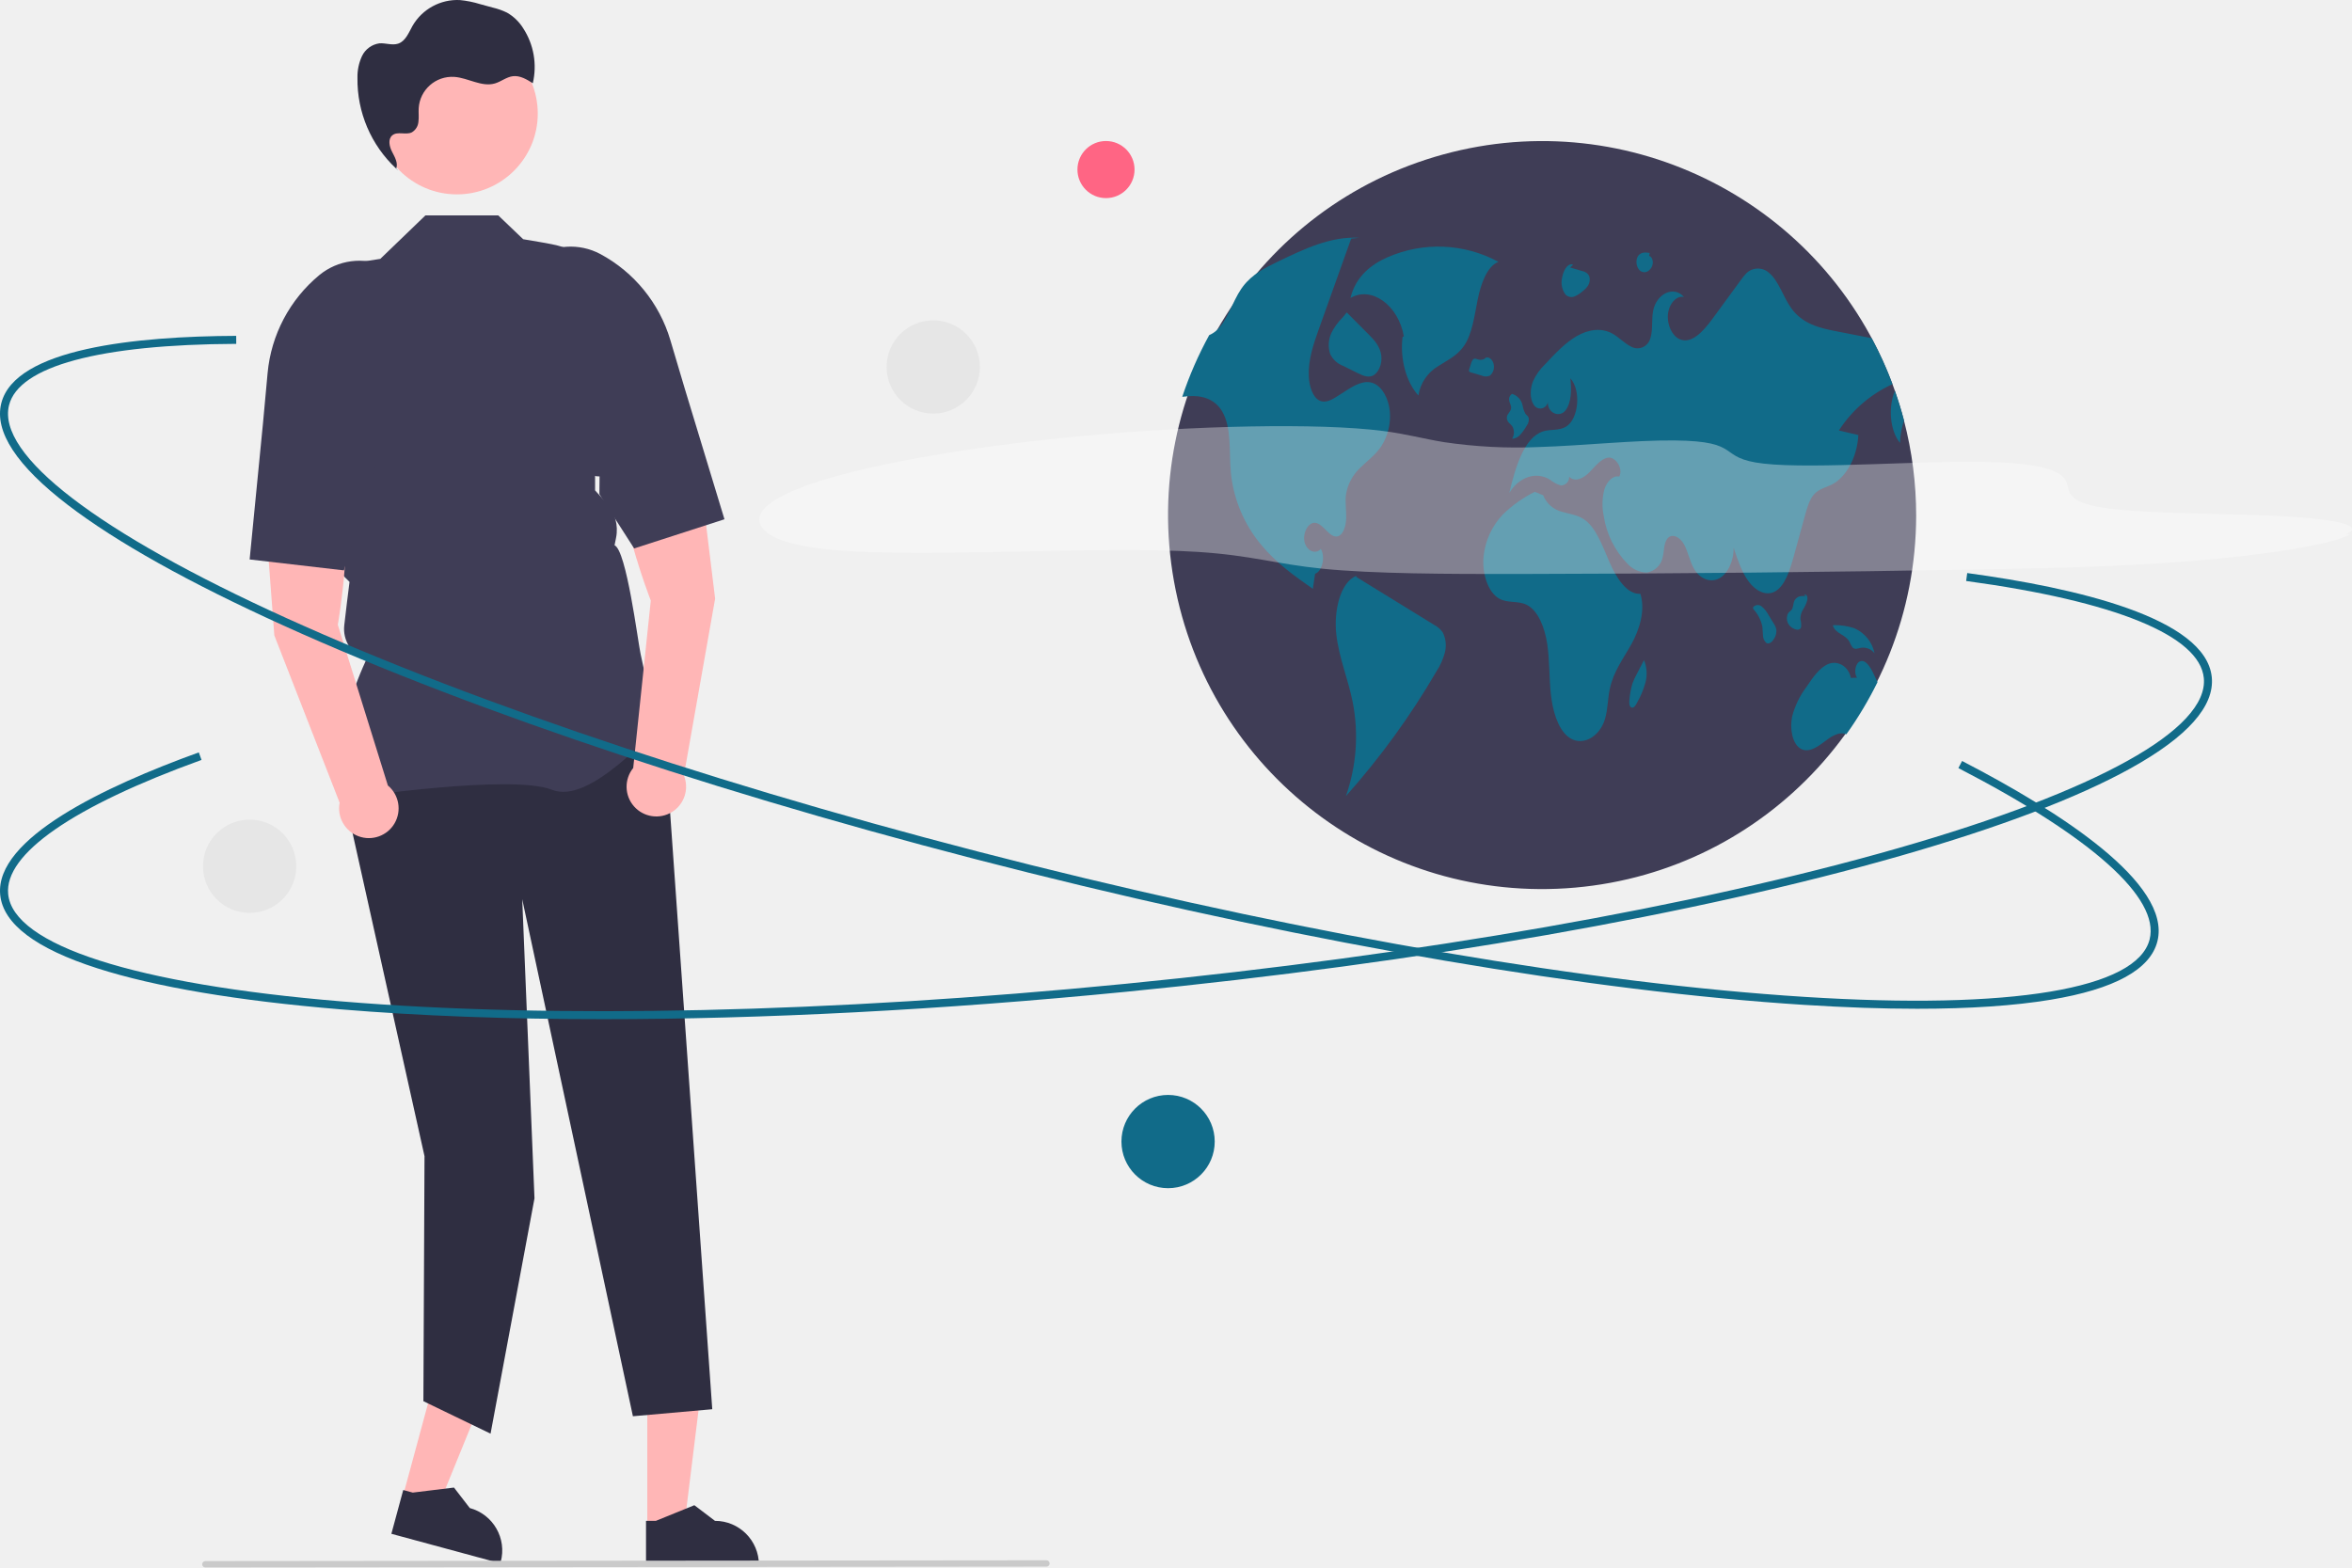
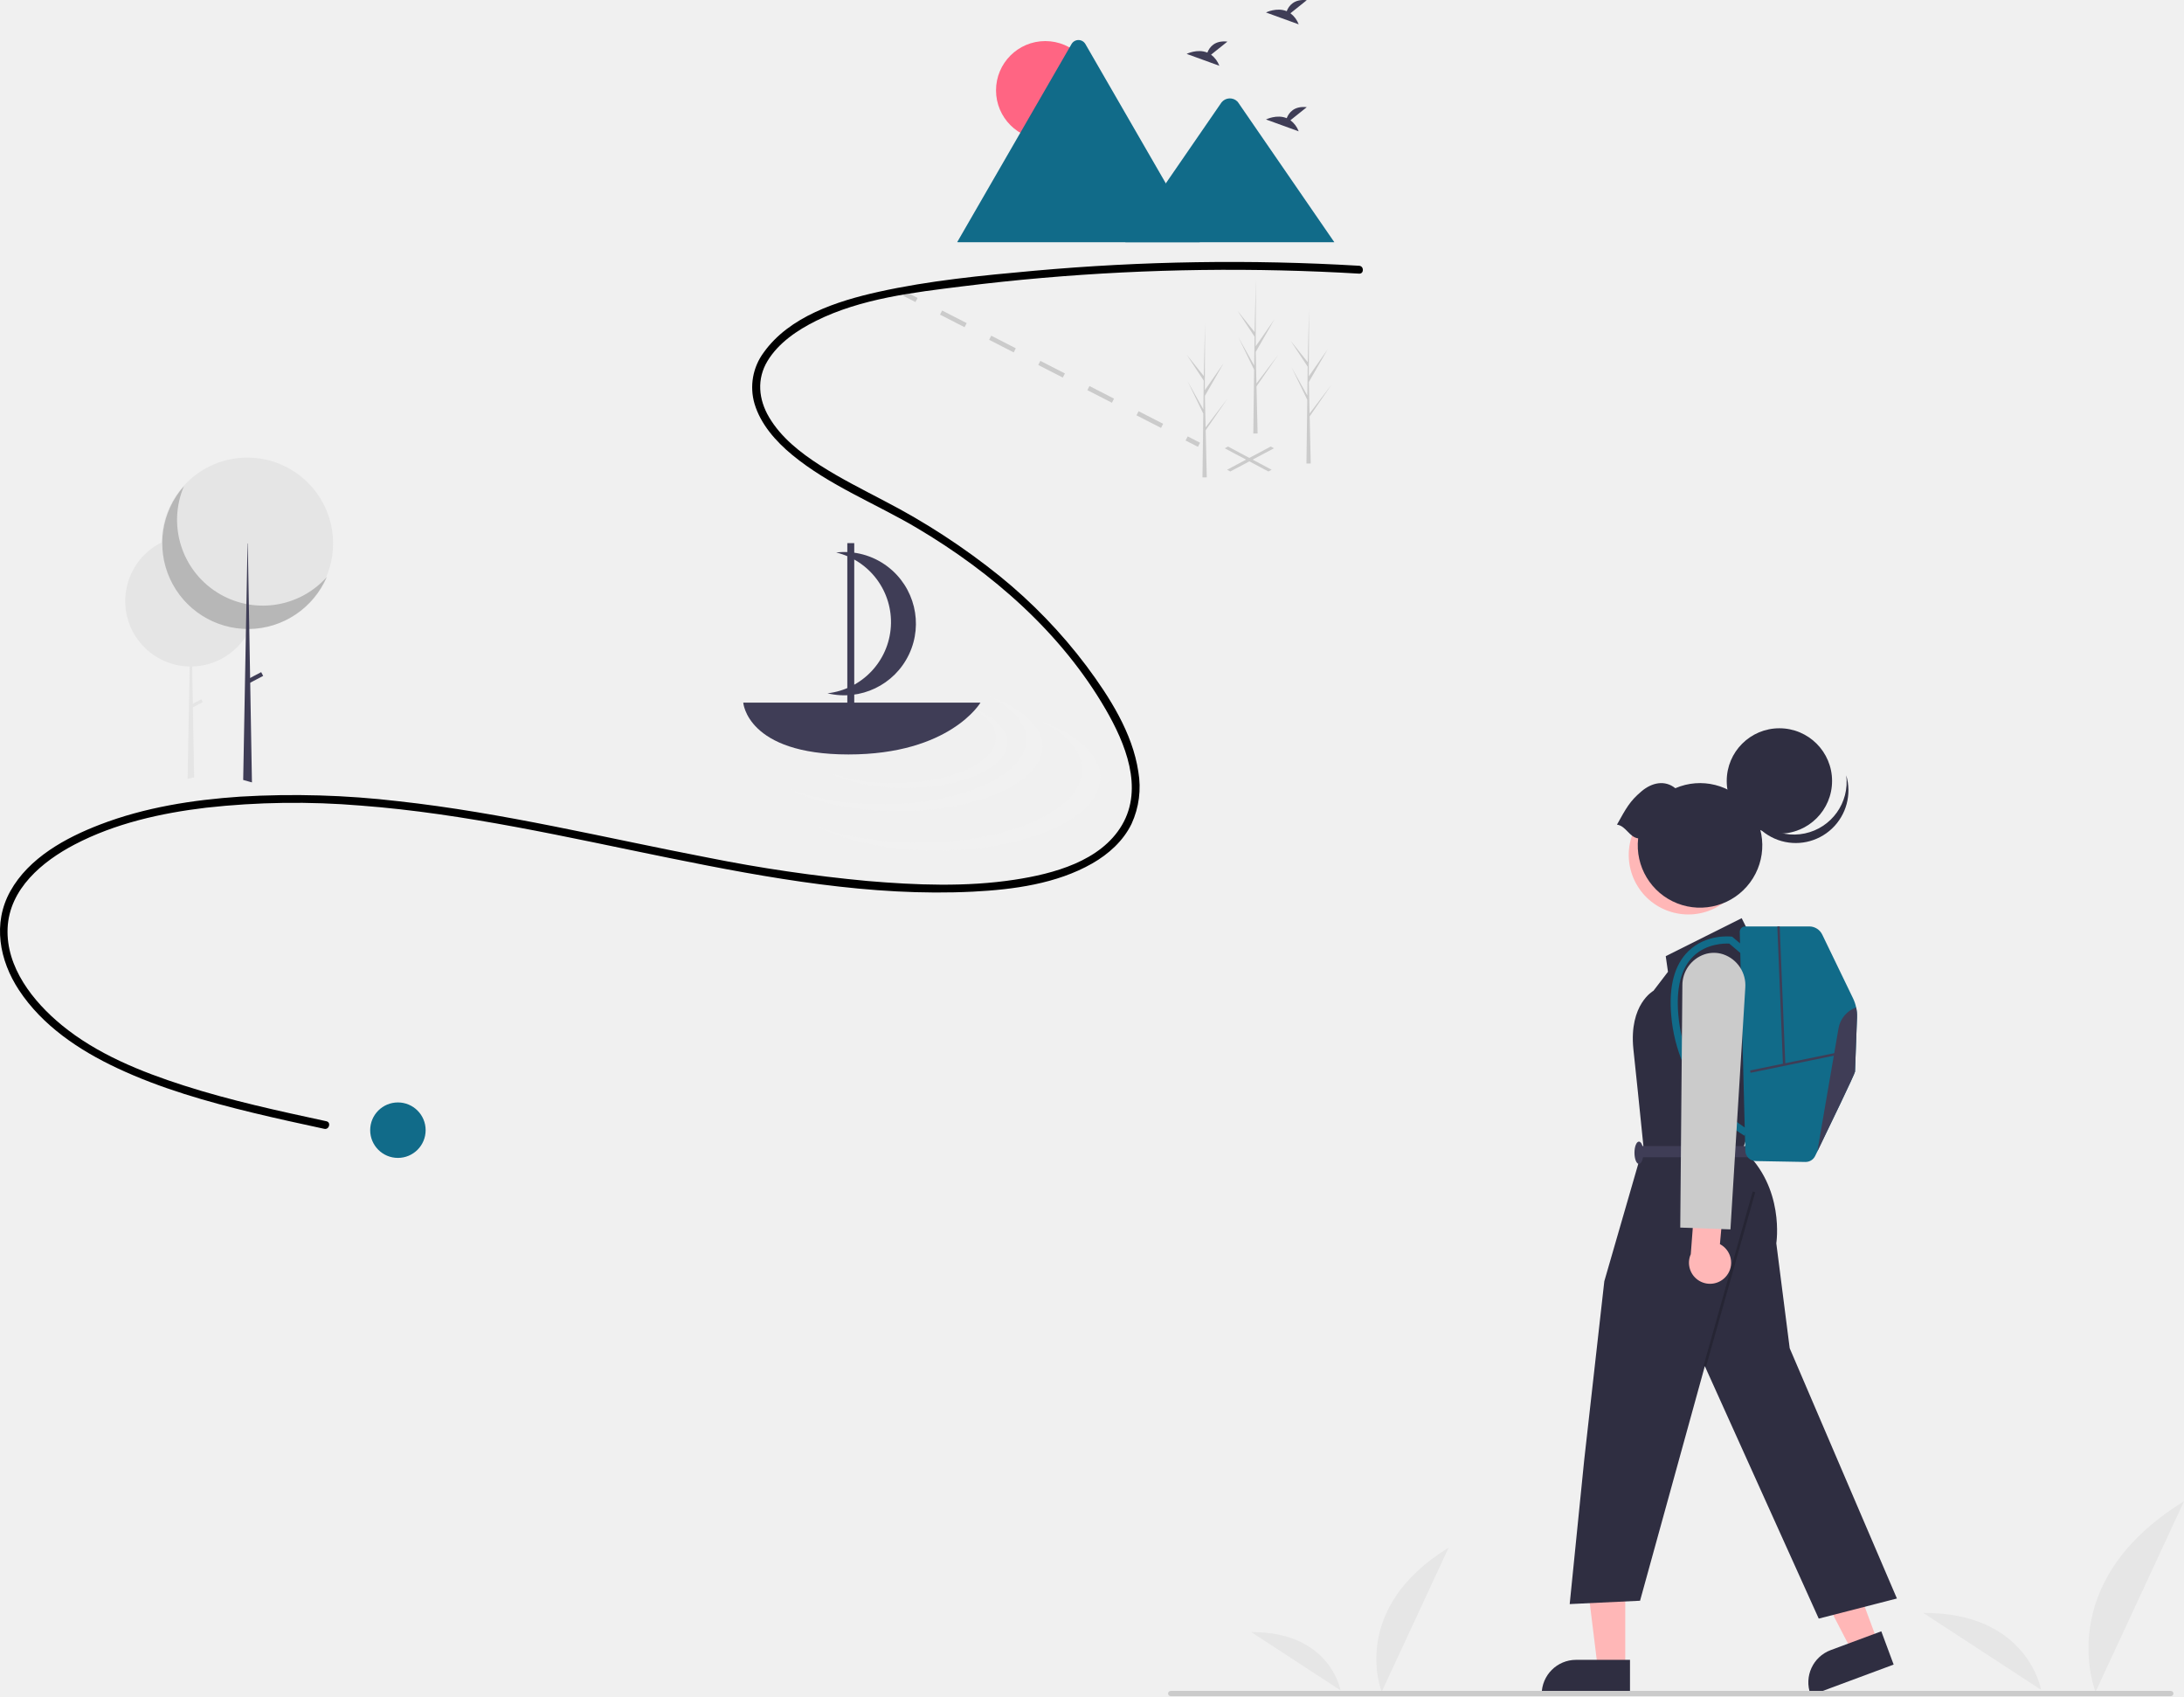
- <svg xmlns="http://www.w3.org/2000/svg" data-name="Layer 1" width="881.631" height="587.665" viewBox="0 0 881.631 587.665">
-   <polygon points="150.925 561.321 164.207 564.918 184.406 515.395 164.801 510.085 150.925 561.321" fill="#ffb6b6" />
-   <path d="M303.076,731.061l40.848,11.064.14-.517a16.473,16.473,0,0,0-11.592-20.205l-.001-0-5.928-7.682-15.455,1.89-3.566-.966Z" transform="translate(-156.3731 -156.0101)" fill="#2f2e41" />
-   <polygon points="242.64 572.847 256.401 572.846 262.948 519.764 242.637 519.765 242.64 572.847" fill="#ffb6b6" />
-   <path d="M398.528,743.213l42.319-.002v-.535a16.473,16.473,0,0,0-16.472-16.472h-.001l-7.73-5.864-14.423,5.865-3.694 0Z" transform="translate(-156.3731 -156.0101)" fill="#2f2e41" />
-   <path d="M404.889,422.773,423.357,684.351l-29.741,2.635L352.124,493.126l4.598,112.166-16.468,88.22L315.08,681.339l.418-91.859-33.051-148.442,8.797-18.265Z" transform="translate(-156.3731 -156.0101)" fill="#2f2e41" />
-   <path d="M286.665,455.319l-.185-.259c-9.856-13.799,4.968-46.958,7.203-51.765h0a12.068,12.068,0,0,1-8.26-12.889l.964-8.193,1.005-8.036-7.197-7.197-.02-.179-4.142-36.242L270.01,306.486A52.848,52.848,0,0,1,285.01,255.27l13.921-2.21,16.918-16.301h27.282l9.354,8.937c17.463,3.063,20.463,2.063,35.463,20.063l-6.816,55.962-1.7,7.699.005,10.442L383.759,344.666a14.95,14.95,0,0,1,3.546,12.932l-.568,2.842h0c4.458,1.911,8.713,35.866,9.729,40.608l1.518,7.085c1.299,1.714,9.873,13.146,9.873,16.271,0,.469-.346.923-1.09,1.426-5.843,3.956-29.138,32.022-43.431,26.303-15.225-6.088-75.747,3.045-76.357,3.138Z" transform="translate(-156.3731 -156.0101)" fill="#3f3d56" />
-   <path d="M283,390.244s7.006-39.595-.052-54.485l-28,2,4.261,56.487,24.477,62.717a11.154,11.154,0,1,0,18.078-6.463Z" transform="translate(-156.3731 -156.0101)" fill="#ffb6b6" />
-   <path d="M254.947,314.759l1.733-18.871a54.107,54.107,0,0,1,19.403-36.752h0a23.687,23.687,0,0,1,24.787-3.272h0a23.631,23.631,0,0,1,12.205,29.866c-6.472,16.972-4.135,34.921-16.753,37.109l1.371,6.522-12.407,40.49-35.338-4.094Z" transform="translate(-156.3731 -156.0101)" fill="#3f3d56" />
-   <path d="M393.727,443.944a11.154,11.154,0,1,0,18.994,2.795l11.713-66.298-6.89-56.226-27.849,3.525c-4.003,15.985,10.625,53.439,10.625,53.439Z" transform="translate(-156.3731 -156.0101)" fill="#ffb6b6" />
-   <path d="M427.934,350.692l-33.851,10.939-13.033-20.332.066-6.665c-12.803.327-21.096-34.674-30.768-50.05a23.631,23.631,0,0,1,6.116-31.679h0a23.687,23.687,0,0,1,24.948-1.648h0a54.107,54.107,0,0,1,26.228,32.237l5.397,18.166Z" transform="translate(-156.3731 -156.0101)" fill="#3f3d56" />
-   <circle cx="171.276" cy="42.575" r="30.299" fill="#ffb6b6" />
-   <path d="M305.66,219.941c-.264-.232-.514-.48-.773-.718-.009.024-.011.05-.021.074Z" transform="translate(-156.3731 -156.0101)" fill="#2f2e41" />
-   <path d="M352.478,166.59a17.182,17.182,0,0,0-6.067-5.85,25.38,25.38,0,0,0-5.304-1.879l-4.795-1.308a38.013,38.013,0,0,0-7.544-1.519,19.418,19.418,0,0,0-17.737,9.623c-1.449,2.57-2.611,5.772-5.407,6.712-2.254.758-4.714-.311-7.084-.104a8.53,8.53,0,0,0-6.476,4.77,18.38,18.38,0,0,0-1.699,8.141,45.619,45.619,0,0,0,14.522,34.048c.782-2.061-.506-4.287-1.524-6.259-1.03-1.995-1.667-4.777.059-6.214,1.92-1.599,4.996-.048,7.267-1.091a5.073,5.073,0,0,0,2.536-4.077c.22-1.657-.01-3.341.094-5.009a12.542,12.542,0,0,1,13.298-11.738q.057.004.113.008c5.168.369,10.184,3.901,15.158,2.448,2.335-.682,4.326-2.418,6.741-2.711,2.674-.324,5.19,1.186,7.461,2.635A26.596,26.596,0,0,0,352.478,166.59Z" transform="translate(-156.3731 -156.0101)" fill="#2f2e41" />
-   <path d="M510.805,726.19l-7.71-12.39-1.54,7.08c-.27,1.24-.54,2.5-.79,3.75-2.19-1.87-4.52-3.6-6.8-5.26q-10.5-7.62-20.99-15.26l2.19,12.7c1.35,7.82,2.76,15.8,6.1,22.95.37.81.77,1.61,1.2,2.39h32.54a10.486,10.486,0,0,0,.54-2.24.774.774,0,0,0,.01-.15C516.066,734.91,513.385,730.34,510.805,726.19Z" transform="translate(-156.3731 -156.0101)" fill="#f0f0f0" />
-   <path d="M548.666,743.368l-315.358.307a1.191,1.191,0,0,1,0-2.381l315.358-.307a1.191,1.191,0,0,1,0,2.381Z" transform="translate(-156.3731 -156.0101)" fill="#cacaca" />
-   <path d="M874.637,349.406a140.208,140.208,0,1,1-8.877-49.372c.306.823.604,1.647.894,2.478v.008q1.941,5.481,3.419,11.167A141.16,141.16,0,0,1,874.637,349.406Z" transform="translate(-156.3731 -156.0101)" fill="#3f3d56" />
-   <path d="M718.041,254.172a47.36,47.36,0,0,0-41.577-1.701c-5.813,2.53-11.934,7.068-13.874,15.264,7.843-4.629,17.996,2.685,20.014,14.417l-.471.13c-1.066,8.126,1.314,16.974,5.921,22.013a15.482,15.482,0,0,1,7.431-11.021c3.385-2.225,7.13-3.842,9.713-7.666,3.063-4.534,3.841-11.161,5.058-17.207S713.781,255.856,718.041,254.172Z" transform="translate(-156.3731 -156.0101)" fill="#116b89" />
-   <path d="M674.137,323.324c-2.172,3.262-5.074,5.309-7.677,7.858a17.673,17.673,0,0,0-5.583,10.437c-.329,2.839.18,5.724.11,8.595-.07,2.87-1.027,6.101-2.98,6.814-3.082,1.113-5.434-4.611-8.602-5.011-2.517-.314-4.784,3.646-4.054,7.081s4.156,4.956,6.124,2.713c1.78,2.988.525,8.406-2.149,9.324-.282,1.882-.565,3.756-.839,5.638-6.76-4.729-13.59-9.536-19.338-16.46a49.962,49.962,0,0,1-11.386-26.913c-.745-7.959.361-17.064-3.293-23.188-2.925-4.901-7.944-5.983-12.461-5.678-.823.055-1.655.149-2.478.251a139.609,139.609,0,0,1,10.108-23.133,9.903,9.903,0,0,0,2.533-1.576c4.203-3.568,6.07-10.79,9.481-15.786q.329-.482.682-.941c3.49-4.556,8.163-6.901,12.68-9.081,9.998-4.854,20.287-9.771,30.842-9.097l-3.003.29q-5.258,14.727-10.524,29.454-.8,2.258-1.615,4.525c-1.992,5.583-4.046,11.527-3.741,17.777.18,3.701,1.466,7.654,3.913,8.924,2.282,1.176,4.776-.267,6.979-1.694.933-.596,1.859-1.192,2.792-1.796,3.348-2.157,7.058-4.368,10.594-2.925,3.239,1.317,5.63,5.717,6.085,10.461A20.914,20.914,0,0,1,674.137,323.324Z" transform="translate(-156.3731 -156.0101)" fill="#116b89" />
-   <path d="M694.052,390.353q-14.669-9.032-29.339-18.064l.166-.428c-6.08,2.316-8.605,13.124-7.6,21.963s4.412,16.74,6.134,25.353a67.294,67.294,0,0,1-2.537,35.311,289.184,289.184,0,0,0,33.971-46.811,25.044,25.044,0,0,0,3.073-6.814,10.839,10.839,0,0,0-.718-7.709A8.583,8.583,0,0,0,694.052,390.353Z" transform="translate(-156.3731 -156.0101)" fill="#116b89" />
-   <path d="M655.455,280.807a10.814,10.814,0,0,0-.496,7.864,8.717,8.717,0,0,0,4.87,4.511l5.404,2.678c1.798.891,3.735,1.791,5.568,1.058,2.21-.884,3.743-4.349,3.346-7.566-.422-3.423-2.58-5.778-4.575-7.783q-4.189-4.209-8.378-8.419l-1.574,1.928A21.02,21.02,0,0,0,655.455,280.807Z" transform="translate(-156.3731 -156.0101)" fill="#116b89" />
-   <path d="M845.669,317.403q3.647.859,7.293,1.717c-.424,8.21-4.493,15.809-9.951,18.562-2.274,1.145-4.807,1.568-6.689,3.709-1.702,1.945-2.564,4.972-3.356,7.865q-2.082,7.575-4.164,15.15c-1.49,5.442-3.403,11.488-7.277,13.449-3.325,1.686-7.128-.377-9.685-3.835-2.556-3.458-4.117-8.108-5.63-12.641.094,4.94-2.203,9.787-5.458,11.504-3.262,1.717-7.23.165-9.41-3.67-1.568-2.752-2.219-6.383-3.756-9.175-1.537-2.792-4.76-4.391-6.438-1.772-1.106,1.741-.965,4.407-1.514,6.619a7.187,7.187,0,0,1-6.007,5.779,10.017,10.017,0,0,1-7.191-3.286,32.574,32.574,0,0,1-8.932-18.013,21.488,21.488,0,0,1,.251-9.849c.965-3.05,3.293-5.403,5.607-4.823,1.521-3.215-1.482-7.481-4.187-7.105-2.713.376-4.838,3.286-7.065,5.521-2.219,2.235-5.325,3.858-7.56,1.639a3.066,3.066,0,0,1-2.872,3.249q-.12.007-.241.005a11.12,11.12,0,0,1-4.054-2.149c-5.121-3.192-11.622-1.074-15.26,4.964,2.274-9.677,5.607-20.781,12.594-23.055,2.855-.933,5.968-.165,8.665-1.78,4.776-2.862,5.74-13.676,1.615-18.138.525,4.219.424,9.144-1.804,12.029-2.227,2.886-6.901,1.004-6.618-3.262a2.858,2.858,0,0,1-5.317,1.129c-1.482-2.258-1.357-5.952-.306-8.649a20.373,20.373,0,0,1,4.572-6.493c3.725-3.991,7.505-8.03,11.818-10.539,4.321-2.509,9.308-3.356,13.637-.863,2.282,1.317,4.29,3.513,6.619,4.674a4.905,4.905,0,0,0,6.754-1.582q.039-.063.077-.128c1.733-3.043.917-7.56,1.56-11.363,1.153-6.72,7.873-9.865,11.598-5.427-2.784-.714-5.662,2.58-6.007,6.572-.353,3.991,1.663,8.022,4.36,9.23,4.533,2.007,8.971-3.043,12.398-7.716q5.364-7.34,10.743-14.672a17.727,17.727,0,0,1,1.921-2.337,6.182,6.182,0,0,1,8.446-.172c3.623,2.956,5.325,9.018,8.297,13.19,4.313,6.062,10.767,7.536,16.774,8.712q6.716,1.306,13.441,2.627a139.27,139.27,0,0,1,7.803,17.229A47.221,47.221,0,0,0,845.669,317.403Z" transform="translate(-156.3731 -156.0101)" fill="#116b89" />
-   <path d="M870.073,313.686a28.265,28.265,0,0,0-1.49,8.399c-3.843-4.689-4.454-13.48-1.929-19.565Q868.595,308.001,870.073,313.686Z" transform="translate(-156.3731 -156.0101)" fill="#116b89" />
-   <path d="M860.145,411.756a140.595,140.595,0,0,1-11.684,19.55c-2.823-1.208-5.858.949-8.501,2.972-2.76,2.117-6.077,4.18-8.908,2.251-2.894-1.976-3.827-7.505-2.909-11.888a31.676,31.676,0,0,1,5.426-11.167c2.353-3.513,4.87-7.16,8.14-8.524,3.278-1.364,7.489.565,8.446,5.223l2.321-.078c-1.302-1.788-.619-5.489,1.129-6.14,2.015-.761,3.764,2.007,4.956,4.454C859.094,409.513,859.635,410.627,860.145,411.756Z" transform="translate(-156.3731 -156.0101)" fill="#116b89" />
-   <path d="M771.245,378.633c-4.989.314-8.941-5.828-11.567-11.871s-5.022-12.952-9.524-16.028c-2.572-1.757-5.505-1.998-8.295-2.85a10.271,10.271,0,0,1-7.044-6.202l-3.165-1.278a47.53,47.53,0,0,0-12.016,8.568,26.856,26.856,0,0,0-7.16,15.653c-.605,6.335,1.628,13.399,5.799,15.778,3.296,1.88,7.134.695,10.472,2.417,4.171,2.151,6.648,8.398,7.585,14.567s.7,12.58,1.371,18.818,2.519,12.73,6.345,15.928c4.787,4.001,11.812.676,13.959-6.607,1.054-3.572,1.017-7.603,1.805-11.312,1.388-6.53,5.132-11.376,8.102-16.732S773.221,384.85,771.245,378.633Z" transform="translate(-156.3731 -156.0101)" fill="#116b89" />
-   <path d="M721.945,314.462a13.315,13.315,0,0,1,1.299,1.379,4.531,4.531,0,0,1-.08,4.679,4.353,4.353,0,0,0,3.118-1.585,20.04,20.04,0,0,0,2.39-3.367,3.67,3.67,0,0,0,.705-2.937c-.236-.673-.793-.96-1.184-1.465a9.959,9.959,0,0,1-1.093-3.176,5.728,5.728,0,0,0-4.151-4.375l.25.048a2.372,2.372,0,0,0-1.111,2.526c.151.979.78,1.791.718,2.789-.09,1.435-1.524,2.109-1.613,3.544A2.74,2.74,0,0,0,721.945,314.462Z" transform="translate(-156.3731 -156.0101)" fill="#116b89" />
-   <path d="M713.396,290.074l.022-.004a4.005,4.005,0,0,0,.426-.453Z" transform="translate(-156.3731 -156.0101)" fill="#116b89" />
-   <path d="M714.893,296.81A4.351,4.351,0,0,0,716.247,292.497c-.362-1.632-1.645-2.729-2.828-2.428a2.883,2.883,0,0,1-2.681.789c-.732-.188-1.535-.673-2.169-.122a3.284,3.284,0,0,0-.739,1.443q-.352,1.081-.705,2.163a1.365,1.365,0,0,0-.083.819.694.694,0,0,0,.532.423q2.114.623,4.227,1.246A3.642,3.642,0,0,0,714.893,296.81Z" transform="translate(-156.3731 -156.0101)" fill="#116b89" />
-   <path d="M821.26,389.813q-.977-1.6-1.954-3.199a10.687,10.687,0,0,0-2.575-3.233,2.281,2.281,0,0,0-3.214.284l-.034.042.079.609a13.755,13.755,0,0,1,3.432,6.696c.148,1.09.097,2.218.227,3.312a3.863,3.863,0,0,0,1.207,2.701c1.026.685,2.23-.325,2.96-1.558a5.364,5.364,0,0,0,.831-3.414A5.987,5.987,0,0,0,821.26,389.813Z" transform="translate(-156.3731 -156.0101)" fill="#116b89" />
-   <path d="M831.478,391.201a7.384,7.384,0,0,0-.238-2.977,6.536,6.536,0,0,1,.995-3.705,12.045,12.045,0,0,0,1.55-3.397,2.842,2.842,0,0,0-.074-1.664c-.216-.484-.738-.705-1.037-.322l.641.413a5.837,5.837,0,0,0-2.601.126,3.219,3.219,0,0,0-1.971,2.222,13.756,13.756,0,0,1-.517,2.306c-.382.786-1.122,1.047-1.588,1.737a4.153,4.153,0,0,0,.065,3.946,4.606,4.606,0,0,0,2.605,2.049C830.089,392.215,831.119,392.23,831.478,391.201Z" transform="translate(-156.3731 -156.0101)" fill="#116b89" />
-   <path d="M849.672,396.691A8.95,8.95,0,0,0,850.8,398.76c.871.877,2.055.338,3.112.125a5.38,5.38,0,0,1,5.118,2.053,13.027,13.027,0,0,0-7.492-9.348,22.011,22.011,0,0,0-7.705-1.205l-.447.115C844.525,393.819,848.105,393.745,849.672,396.691Z" transform="translate(-156.3731 -156.0101)" fill="#116b89" />
-   <path d="M772.61,403.48l.007.014.13-.251Z" transform="translate(-156.3731 -156.0101)" fill="#116b89" />
-   <path d="M769.85,408.822a24.52,24.52,0,0,0-1.549,3.402,29.613,29.613,0,0,0-1.122,5.821c-.14,1.122-.183,2.554.519,3.101a.997.997,0,0,0,1.304-.177,5.157,5.157,0,0,0,.945-1.405,32.372,32.372,0,0,0,3.191-7.575,13.181,13.181,0,0,0-.523-8.495Q771.234,406.158,769.85,408.822Z" transform="translate(-156.3731 -156.0101)" fill="#116b89" />
-   <path d="M743.222,266.481a3.142,3.142,0,0,0,3.387.661,11.183,11.183,0,0,0,3.187-2.105,7.498,7.498,0,0,0,1.932-2.107,4.274,4.274,0,0,0,.395-3.256,3.307,3.307,0,0,0-2.521-1.994q-2.346-.696-4.692-1.391l1.131-1.02c-1.164-.625-2.452.535-3.179,1.97a10.606,10.606,0,0,0-.965,2.971A7.626,7.626,0,0,0,743.222,266.481Z" transform="translate(-156.3731 -156.0101)" fill="#116b89" />
-   <path d="M770.833,257.212a2.584,2.584,0,0,0,3.521.286,3.936,3.936,0,0,0,1.557-2.805c.111-1.23-.498-2.597-1.366-2.704l.199-1.152c-1.673-.302-3.733-.363-4.63,1.669A4.771,4.771,0,0,0,770.833,257.212Z" transform="translate(-156.3731 -156.0101)" fill="#116b89" />
-   <g opacity="0.35">
-     <path d="M1035.587,356.36c9.235-4.027-9.494-6.371-30.743-7.142s-46.955-.728-60.534-2.92c-13.133-2.12-12.166-5.89-13.27-9.305s-6.154-6.918-26.647-7.677c-25.537-.946-67.649,2.696-86.927.509-17.99-2.04-7.296-8.44-33.528-8.685-14.979-.14-34.277,1.97-50.944,2.479a185.716,185.716,0,0,1-35.348-1.843c-8.124-1.331-13.782-3.018-22.925-4.194-24.004-3.087-70.969-2.049-112.886,1.907s-77.848,10.439-98.112,16.86-25.862,12.743-21.142,18.104c3.014,3.423,10.727,6.624,29.437,8,34.996,2.573,97.303-1.856,133.465.485,20.155,1.305,29.096,4.539,46.78,6.309,18.998,1.902,46.81,2.002,74.135,1.957,56.894-.094,115.243-.679,174.741-1.75,24.851-.448,50.891-1.03,77.335-3.164s53.416-6.251,58.995-10.11" transform="translate(-156.3731 -156.0101)" fill="#fff" />
+ <svg xmlns="http://www.w3.org/2000/svg" data-name="Layer 1" width="832.028" height="646" viewBox="0 0 832.028 646">
+   <path id="efdf5e1f-6b90-40c1-9274-afa2b16f39be-205" data-name="Path 482" d="M710.363,771.357s-12.753-31.391,25.505-54.934Z" transform="translate(-183.9858 -127)" fill="#e6e6e6" />
+   <path id="af7fe47f-56e6-4bb6-aa0f-d6efaf86a160-206" data-name="Path 483" d="M694.68,770.786s-3.89-22.374-34-22.182Z" transform="translate(-183.9858 -127)" fill="#e6e6e6" />
+   <path id="a08d42bc-6ae2-46d7-9736-aba59e52cc48-207" data-name="Path 482" d="M982.319,771.357s-16.848-41.472,33.696-72.575Z" transform="translate(-183.9858 -127)" fill="#e6e6e6" />
+   <path id="bafd7749-4c33-42a1-9524-e744b9f16454-208" data-name="Path 483" d="M961.598,770.602s-5.139-29.559-44.919-29.305" transform="translate(-183.9858 -127)" fill="#e6e6e6" />
+   <polygon points="483.215 179.569 466.576 170.731 467.821 170.069 484.46 178.908 483.215 179.569" fill="#cbcbcb" />
+   <polygon points="468.701 179.569 467.457 178.908 484.095 170.069 485.34 170.731 468.701 179.569" fill="#cbcbcb" />
+   <rect x="529.915" y="237.409" width="1.761" height="5.282" transform="translate(-108.8912 475.9609) rotate(-62.86776)" fill="#cbcbcb" />
+   <path d="M626.3,289.978l-9.356-4.794.803-1.567,9.356,4.794Zm-18.711-9.588-9.356-4.794.803-1.567,9.356,4.794Zm-18.711-9.588-9.356-4.794.803-1.567,9.356,4.794Zm-18.711-9.588-9.356-4.794.803-1.567,9.356,4.794Zm-18.711-9.588-9.356-4.794.803-1.567,9.356,4.794Z" transform="translate(-183.9858 -127)" fill="#cbcbcb" />
+   <rect x="637.527" y="292.552" width="1.761" height="5.282" transform="translate(-99.43051 601.7263) rotate(-62.86776)" fill="#cbcbcb" />
+   <path d="M281.557,355.92q0,.825-.053,1.636a24.782,24.782,0,0,1-2.322,8.997c-.01.024-.022.047-.033.069-.062.131-.126.262-.191.391a24.488,24.488,0,0,1-1.319,2.327,24.903,24.903,0,0,1-20.438,11.502l.247,14.177,3.215-1.693.574,1.091-3.765,1.982.46,26.33.005.352-2.486.553.005-.353.783-42.438a24.854,24.854,0,0,1-17.584-7.651c-.157-.162-.312-.329-.464-.495l-.017-.019a24.956,24.956,0,0,1-4.541-7.027c.024.028.05.053.074.081a24.934,24.934,0,0,1,11.822-32.13c.086-.043.174-.084.26-.128a24.953,24.953,0,0,1,32.328,9.814c.152.255.298.515.44.777A24.798,24.798,0,0,1,281.557,355.92Z" transform="translate(-183.9858 -127)" fill="#e5e5e5" />
+   <circle cx="94.215" cy="206.962" r="32.674" fill="#e5e5e5" />
+   <path d="M254.076,312.138a32.677,32.677,0,0,0,54.445,34.581,32.677,32.677,0,1,1-54.445-34.581Z" transform="translate(-183.9858 -127)" opacity="0.2" style="isolation:isolate" />
+   <polygon points="95.983 297.986 92.646 297.05 92.653 296.691 93.653 242.341 93.703 239.631 93.704 239.552 93.879 230.056 94.132 216.293 94.132 216.291 94.304 206.962 94.396 206.962 94.572 217.069 94.801 230.224 94.965 239.558 94.965 239.627 94.972 240.012 94.972 240.014 95.289 258.209 95.322 260.017 95.977 297.624 95.983 297.986" fill="#3f3d56" />
+   <rect x="278.112" y="384.319" width="6.104" height="1.616" transform="translate(-331.0276 48.32681) rotate(-27.76587)" fill="#3f3d56" />
+   <path d="M701.755,228.216a832.274,832.274,0,0,0-123.751,1.902c-19.832,1.793-39.979,3.729-59.444,8.055-15.679,3.484-33.875,9.374-43.644,23.09a22.291,22.291,0,0,0-3.48,19.514c2.329,7.819,8.124,14.328,14.294,19.426,14.203,11.733,31.825,18.561,47.565,27.882,28.74,17.02,55.043,39.96,71.926,69.101,7.429,12.823,14.496,29.874,6.224,44.004-8.104,13.843-26.196,18.612-40.95,20.861-18.493,2.819-37.541,2.054-56.111.476a584.648,584.648,0,0,1-60.651-8.883c-39.275-7.541-78.192-17.135-118.013-21.497a341.781,341.781,0,0,0-60.17-1.74c-18.124,1.223-36.404,4.089-53.43,10.625-13.12,5.036-27.106,12.655-34.193,25.362-6.832,12.249-4.167,26.374,3.272,37.675,8.95,13.598,22.907,22.915,37.418,29.726,16.522,7.754,34.193,12.78,51.887,17.055,8.974,2.168,17.996,4.128,27.02,6.077,1.882.407,2.687-2.485.798-2.893-18.196-3.932-36.445-7.877-54.189-13.568-16.42-5.267-33.225-12.014-46.672-23.074-10.879-8.948-21.222-22.017-20.58-36.876.647-14.979,13.215-25.438,25.534-31.876,15.395-8.045,32.885-11.964,50.024-14.012a303.937,303.937,0,0,1,59.09-.804c39.727,3.023,78.566,12.072,117.516,19.966,37.84,7.668,76.86,14.769,115.639,12.802,15.37-.78,31.839-2.982,45.41-10.74,6.214-3.552,11.816-8.562,14.974-15.081a33.774,33.774,0,0,0,2.581-19.845c-2.201-14.77-10.973-28.466-19.726-40.23a194.417,194.417,0,0,0-33.14-34.328,261.405,261.405,0,0,0-43.849-28.565c-8.238-4.337-16.593-8.508-24.445-13.532-7.528-4.817-14.953-10.613-19.55-18.432-3.976-6.763-4.705-14.482-.564-21.342,4.189-6.938,11.405-11.777,18.522-15.313,17.146-8.519,37.08-10.8,55.839-13.136a825.914,825.914,0,0,1,121.451-6.055q14.794.348,29.569,1.225c1.929.113,1.922-2.887,0-3Z" transform="translate(-183.9858 -127)" />
+   <path d="M675.593,132.052l6.229-4.982c-4.839-.534-6.828,2.105-7.642,4.194-3.781-1.57-7.896.488-7.896.488l12.464,4.525A9.432,9.432,0,0,0,675.593,132.052Z" transform="translate(-183.9858 -127)" fill="#3f3d56" />
+   <path d="M645.361,147.825l6.229-4.982c-4.839-.534-6.828,2.105-7.642,4.194-3.781-1.57-7.896.488-7.896.488l12.464,4.525A9.432,9.432,0,0,0,645.361,147.825Z" transform="translate(-183.9858 -127)" fill="#3f3d56" />
+   <path d="M675.593,172.8l6.229-4.982c-4.839-.534-6.828,2.105-7.642,4.194-3.781-1.57-7.896.488-7.896.488l12.464,4.525A9.432,9.432,0,0,0,675.593,172.8Z" transform="translate(-183.9858 -127)" fill="#3f3d56" />
+   <g id="e2dfab6d-8627-4cc0-b13e-69de57259a01" data-name="Group 27">
+     <circle id="bedd3b2f-f695-46eb-9812-80ad4d1341b6" data-name="Ellipse 7" cx="398.219" cy="34.413" r="18.768" fill="#ff6583" />
+     <path id="efdddea5-7f44-48b8-bec9-83339a7f085f-209" data-name="Path 63" d="M641.059,219.247H548.986a1.885,1.885,0,0,1-.344-.027L592.189,143.796a3.048,3.048,0,0,1,5.307,0l29.224,50.614,1.4,2.422Z" transform="translate(-183.9858 -127)" fill="#116b89" />
+     <path id="f8d22fd6-a75d-4da9-80c1-fba8d7f50740-210" data-name="Path 65" d="M692.321,219.248H612.687l15.431-22.414,1.11-1.615,20.108-29.21a4.069,4.069,0,0,1,6.044-.361,3.638,3.638,0,0,1,.29.361Z" transform="translate(-183.9858 -127)" fill="#116b89" />
  </g>
-   <path d="M875.024,534.213q-19.368,0-42.457-1.464c-79.614-5.056-182.738-22.633-290.376-49.492-107.638-26.859-206.93-59.794-279.585-92.734-35.393-16.047-62.556-31.236-80.735-45.147-19.247-14.727-27.666-27.564-25.024-38.153,5.148-20.629,50.731-25.142,88.064-25.295l.013,3c-51.268.21-81.514,8.387-85.166,23.022-4.652,18.64,33.287,47.741,104.087,79.841,72.496,32.868,171.605,65.739,279.073,92.557,107.467,26.816,210.401,44.363,289.84,49.408,77.579,4.928,124.743-2.938,129.395-21.578,3.862-15.477-21.598-38.275-71.689-64.198l1.379-2.664c36.397,18.836,78.646,45.852,73.222,67.589-2.643,10.589-16.105,17.965-40.015,21.923C911.419,533.083,894.678,534.213,875.024,534.213Z" transform="translate(-156.3731 -156.0101)" fill="#116b89" />
-   <path d="M382.37,538.12c-35.599.001-68.694-1.221-98.322-3.686-38.727-3.223-69.415-8.403-91.21-15.396-23.077-7.405-35.319-16.667-36.388-27.528-2.083-21.158,39.334-40.725,74.445-53.413l1.02,2.822c-48.217,17.424-73.957,35.286-72.479,50.298,1.882,19.119,47.392,33.781,124.862,40.228,79.325,6.601,183.717,4.262,293.947-6.59,110.23-10.849,213.076-28.906,289.591-50.846,74.726-21.426,116.505-44.68,114.623-63.799-1.562-15.874-33.203-28.793-89.092-36.379l.403-2.973c40.61,5.512,89.479,16.762,91.674,39.058,1.069,10.861-9.133,22.332-30.323,34.094-20.015,11.109-49.104,22.173-86.459,32.883-76.685,21.988-179.72,40.081-290.125,50.948C509.278,534.657,442.292,538.12,382.37,538.12Z" transform="translate(-156.3731 -156.0101)" fill="#116b89" />
-   <circle cx="437.848" cy="427.992" r="17.483" fill="#116b89" />
-   <circle cx="93.574" cy="324.773" r="17.483" fill="#e6e6e6" />
-   <circle cx="414.573" cy="63.572" r="10.702" fill="#ff6584" />
-   <circle cx="349.82" cy="137.582" r="17.483" fill="#e6e6e6" />
+   <path d="M560.96,392.235c8.727,4.362,14.04,10.123,14.04,16.442,0,13.612-24.631,24.647-55.015,24.647-13.21,0-25.329-2.088-34.813-5.564,10.073,5.035,24.695,8.205,40.975,8.205,30.384,0,55.015-11.035,55.015-24.647C581.163,403.623,573.29,396.755,560.96,392.235Z" transform="translate(-183.9858 -127)" fill="#f1f1f1" />
+   <path d="M580.373,401.585c9.848,4.922,15.843,11.423,15.843,18.553,0,15.36-27.793,27.811-62.078,27.811-14.906,0-28.581-2.356-39.282-6.278,11.366,5.681,27.865,9.258,46.235,9.258,34.284,0,62.078-12.451,62.078-27.811C603.169,414.436,594.285,406.685,580.373,401.585Z" transform="translate(-183.9858 -127)" fill="#f1f1f1" />
+   <path d="M553.531,396.353c6.149,3.073,9.892,7.132,9.892,11.584,0,9.59-17.353,17.364-38.759,17.364a72.801,72.801,0,0,1-24.527-3.92c7.097,3.547,17.398,5.781,28.868,5.781,21.406,0,38.76-7.774,38.76-17.364C567.764,404.377,562.218,399.538,553.531,396.353Z" transform="translate(-183.9858 -127)" fill="#f1f1f1" />
+   <path d="M467.141,394.593s1.351,19.749,40.082,19.749,50.294-19.749,50.294-19.749Z" transform="translate(-183.9858 -127)" fill="#3f3d56" />
+   <path d="M522.115,342.777a27.187,27.187,0,0,0-19.584-5.357A27.282,27.282,0,0,1,499.227,391.05a27.288,27.288,0,0,0,22.888-48.272Z" transform="translate(-183.9858 -127)" fill="#3f3d56" />
+   <rect x="322.796" y="206.856" width="2.641" height="62.858" fill="#3f3d56" />
+   <path d="M682.969,287.153l-.014-.024-.036-1.535,8.273-12.011-8.263,10.862-.03.325-.283-12.277,7.146-12.453-7.166,10.296.075-25.435-0-.085-.002.083-.474,20.046-6.512-8.143,6.491,9.87-.142,10.982-5.993-10.718,5.971,12.332-.08,6.106-.219,16.917-.016,1.264q.828.006,1.639-.028l-.375-16.249Z" transform="translate(-183.9858 -127)" fill="#cbcbcb" />
+   <path d="M643.359,292.434l-.014-.024-.036-1.535,8.273-12.011-8.263,10.862-.03.325-.283-12.277,7.146-12.453L642.986,275.616l.075-25.435-0-.085-.002.083-.474,20.046-6.512-8.143,6.491,9.87-.142,10.982-5.993-10.718,5.971,12.332-.08,6.106-.219,16.917-.016,1.264q.828.006,1.639-.028l-.375-16.249Z" transform="translate(-183.9858 -127)" fill="#cbcbcb" />
+   <path d="M662.724,275.71l-.014-.024-.036-1.535,8.273-12.011-8.263,10.862-.03.325-.283-12.277,7.146-12.453-7.166,10.296.075-25.435-0-.085-.002.083-.474,20.046-6.512-8.143,6.491,9.87-.142,10.982-5.993-10.718,5.971,12.332-.08,6.106-.219,16.917-.016,1.264q.828.006,1.639-.028l-.375-16.249Z" transform="translate(-183.9858 -127)" fill="#cbcbcb" />
+   <circle cx="151.59" cy="430.437" r="10.563" fill="#116b89" />
+   <polygon points="715.399 625.419 705.62 629.052 686.952 593.062 701.385 587.7 715.399 625.419" fill="#ffb7b7" />
+   <path d="M905.401,760.971,873.869,772.686l-.148-.399a13.093,13.093,0,0,1,7.713-16.833l.001-0,19.258-7.155Z" transform="translate(-183.9858 -127)" fill="#2f2e41" />
+   <polygon points="619.162 635.574 608.73 635.573 603.767 595.335 619.164 595.336 619.162 635.574" fill="#ffb7b7" />
+   <path d="M804.958,772.686l-33.638-.001v-.425A13.093,13.093,0,0,1,784.413,759.167h.001l20.545.001Z" transform="translate(-183.9858 -127)" fill="#2f2e41" />
+   <path d="M850.91,483.505l-3.404-6.807-28.931,14.466.851,5.956-5.531,7.233s-9.36,5.106-7.658,22.124l1.702,16.168,2.127,20.848L795.174,614.972l-7.658,68.074-5.531,54.884,26.804-1.276L833.466,647.307l43.397,96.154,29.782-7.658-40.844-95.303-5.106-39.993s3.404-21.273-12.764-35.739l2.553-7.658v-9.437l8.509-45.022Z" transform="translate(-183.9858 -127)" fill="#2f2e41" />
+   <rect x="808.345" y="613.621" width="68.961" height="1" transform="translate(-161.0144 1131.589) rotate(-74.24881)" opacity="0.2" />
+   <rect x="624.378" y="436.491" width="41.695" height="4.255" fill="#3f3d56" />
+   <ellipse cx="624.378" cy="439.044" rx="1.702" ry="4.255" fill="#3f3d56" />
+   <circle cx="827.167" cy="452.598" r="22.682" transform="translate(-299.7132 325.2228) rotate(-28.66322)" fill="#ffb7b7" />
+   <circle cx="677.889" cy="297.435" r="20.066" fill="#2f2e41" />
+   <path d="M887.339,422.285a20.067,20.067,0,1,1-39.143,8.229,20.067,20.067,0,0,0,39.143-8.229Z" transform="translate(-183.9858 -127)" fill="#2f2e41" />
+   <path d="M808.067,446.3A23.724,23.724,0,1,0,822.224,427.201c-3.963-3.196-8.876-2.205-12.87,1.167-4.517,3.814-5.857,6.433-9.36,12.705C803.439,441.556,804.622,445.817,808.067,446.3Z" transform="translate(-183.9858 -127)" fill="#2f2e41" />
+   <path d="M891.441,514.511c-.254,6.722-.757,19.953-.757,20.628,0,.712-10.031,21.48-14.364,30.419v.005c-.308.63-.585,1.201-.83,1.704a4.029,4.029,0,0,1-3.703,2.275l-18.937-.34a4.036,4.036,0,0,1-3.966-3.934l-2.112-83.315a2.06,2.06,0,0,1,2.058-2.112h24.422a5.491,5.491,0,0,1,4.941,3.1l11.721,24.25a15.499,15.499,0,0,1,1.528,7.32Z" transform="translate(-183.9858 -127)" fill="#116b89" />
+   <path d="M848.555,559.551a54.232,54.232,0,0,1-12.939-10.935,60.008,60.008,0,0,1-14.955-34.888c-.963-11.072,1.234-19.303,6.53-24.463,6.732-6.559,15.894-5.606,16.281-5.562l.41.046,6.208,5.253-1.757,2.076-5.554-4.7c-1.7-.085-8.641-.103-13.712,4.856-4.667,4.565-6.584,12.054-5.696,22.258a57.308,57.308,0,0,0,14.208,33.237,52.657,52.657,0,0,0,12.29,10.44Z" transform="translate(-183.9858 -127)" fill="#116b89" />
+   <rect x="850.451" y="531.287" width="33.78" height="0.906" transform="translate(-273.2295 58.36779) rotate(-11.60623)" fill="#3f3d56" />
+   <rect x="862.154" y="479.819" width="0.907" height="52.695" transform="translate(-203.912 -91.39759) rotate(-2.33745)" fill="#3f3d56" />
+   <path d="M891.441,514.511c-.254,6.722-.757,19.953-.757,20.628,0,.712-10.031,21.48-14.364,30.419l8.077-46.899a10.338,10.338,0,0,1,6.713-7.973A15.215,15.215,0,0,1,891.441,514.511Z" transform="translate(-183.9858 -127)" fill="#3f3d56" />
+   <path d="M841.815,612.8a7.979,7.979,0,0,0-2.595-11.957l1.642-18.16-10.792-3.689-1.958,25.677a8.022,8.022,0,0,0,13.704,8.128Z" transform="translate(-183.9858 -127)" fill="#ffb7b7" />
+   <path d="M843.225,595.228l-19.123-.693.809-92.222a12.449,12.449,0,0,1,8.433-11.848,11.309,11.309,0,0,1,7.113-.006,12.45,12.45,0,0,1,8.422,12.742Z" transform="translate(-183.9858 -127)" fill="#cbcbcb" />
+   <path d="M1010.987,773h-381a1,1,0,0,1,0-2h381a1,1,0,0,1,0,2Z" transform="translate(-183.9858 -127)" fill="#cbcbcb" />
</svg>
